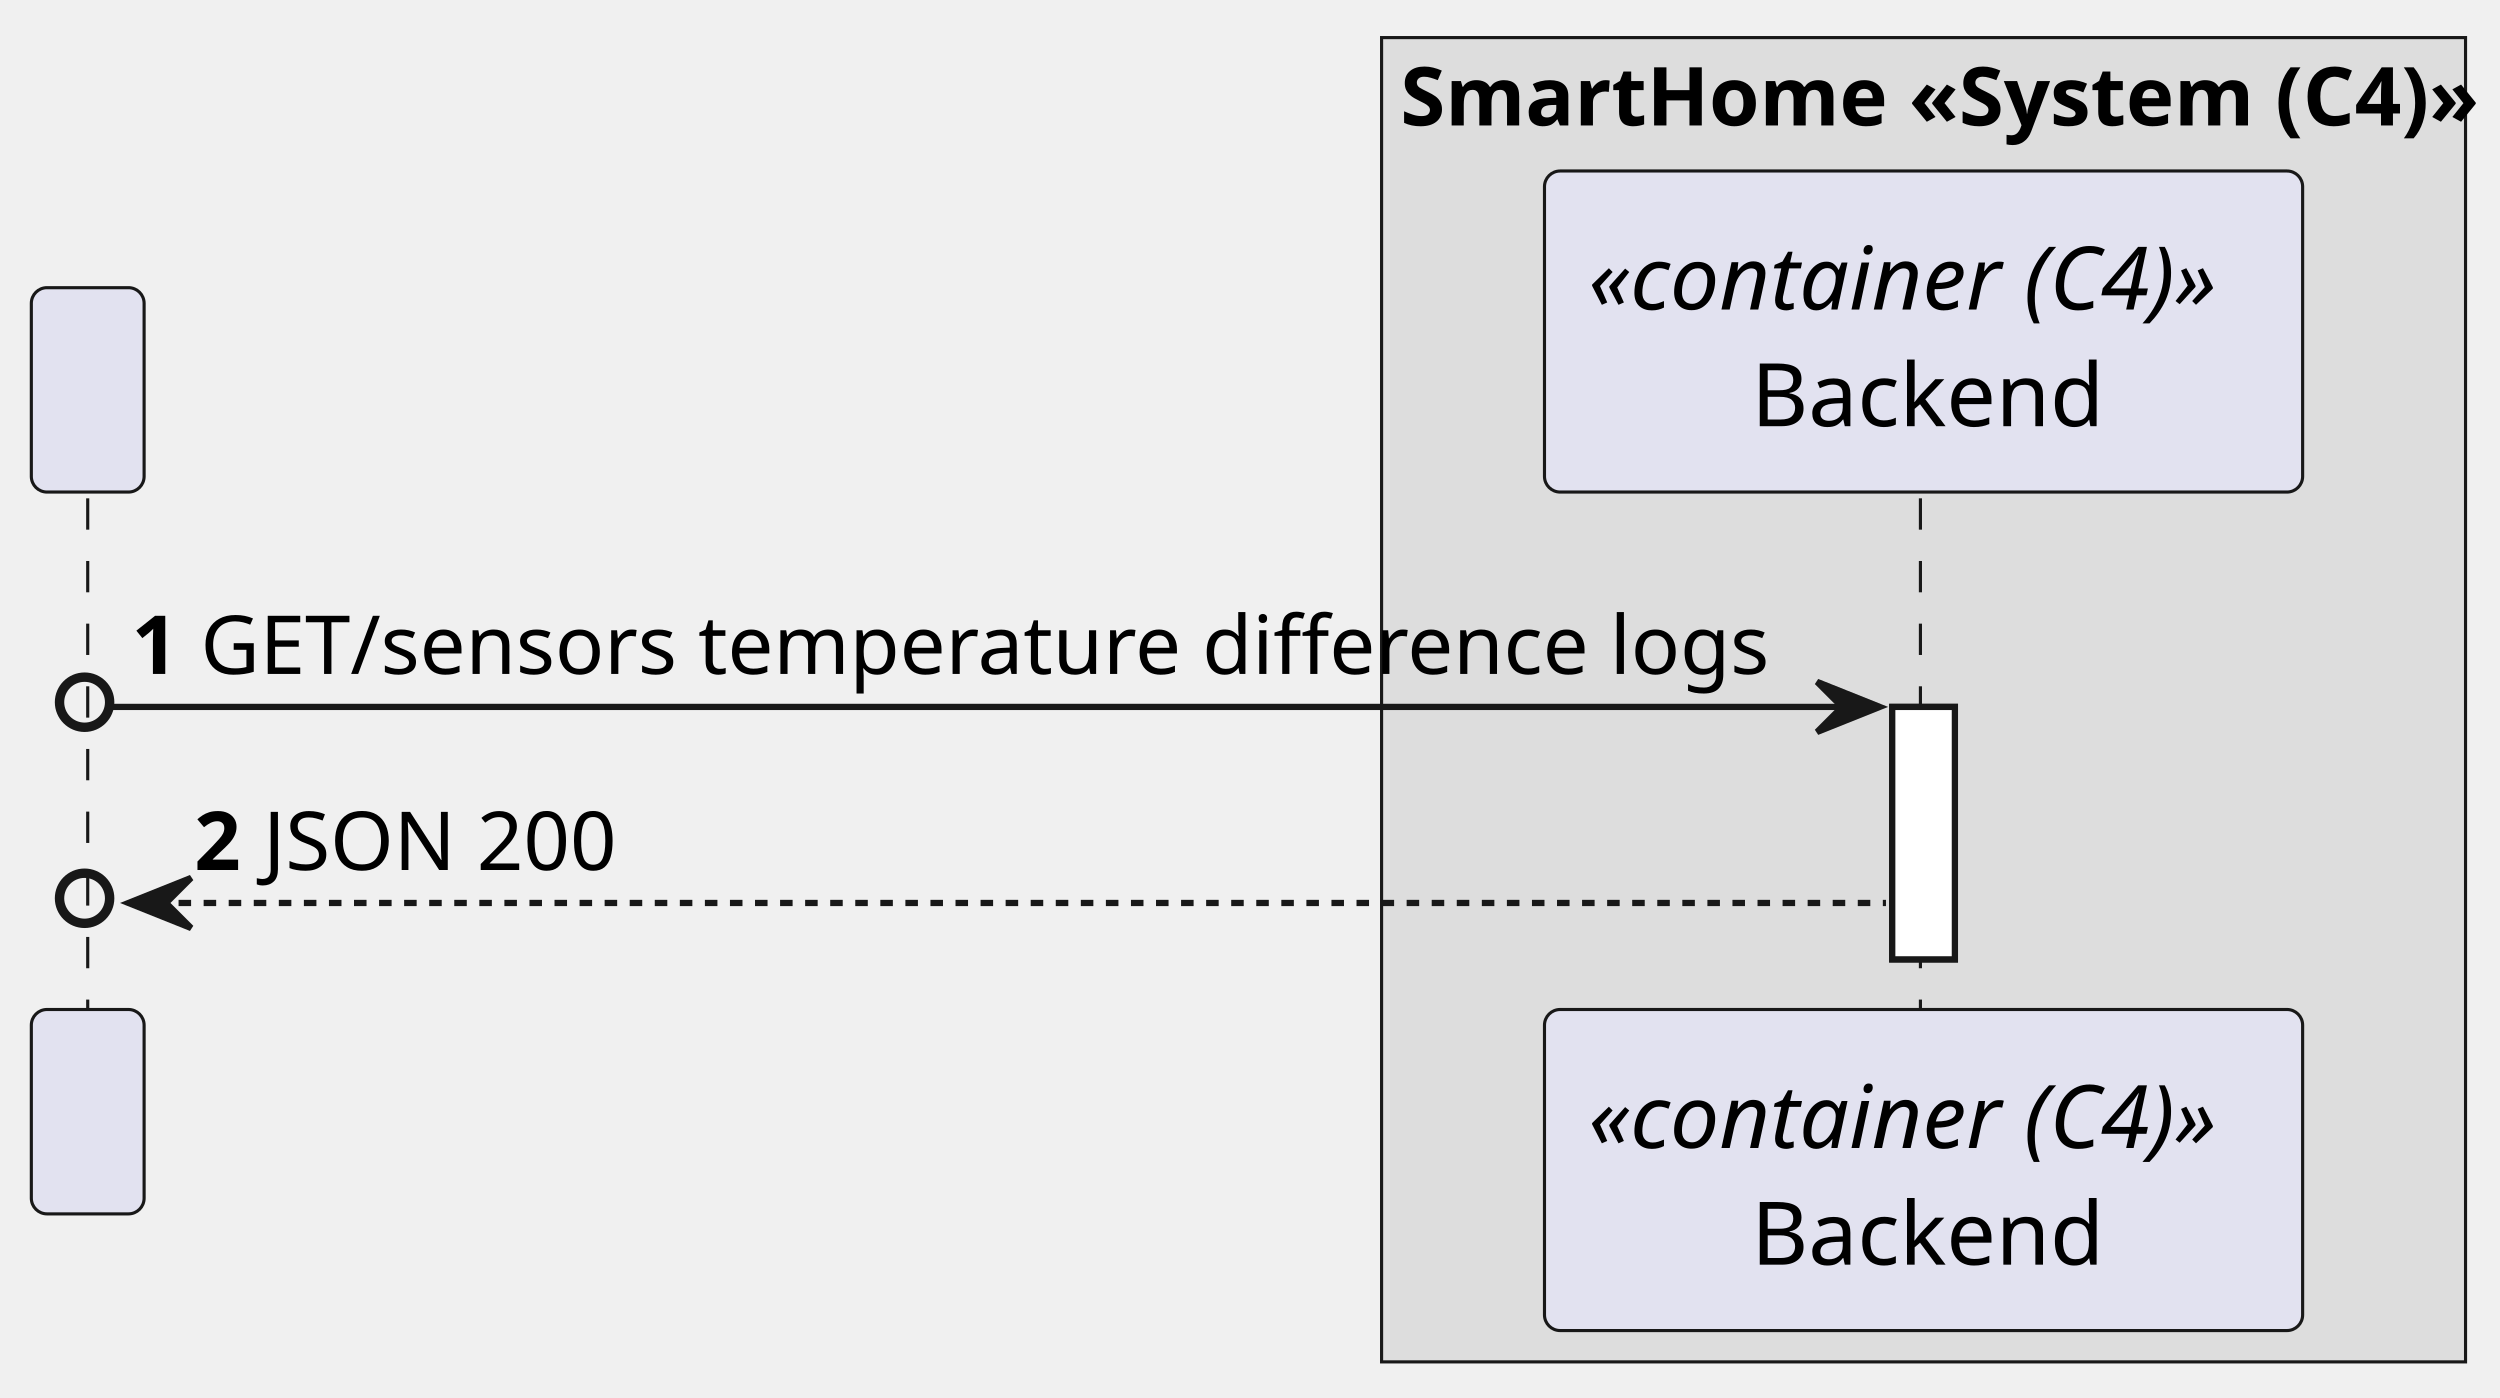
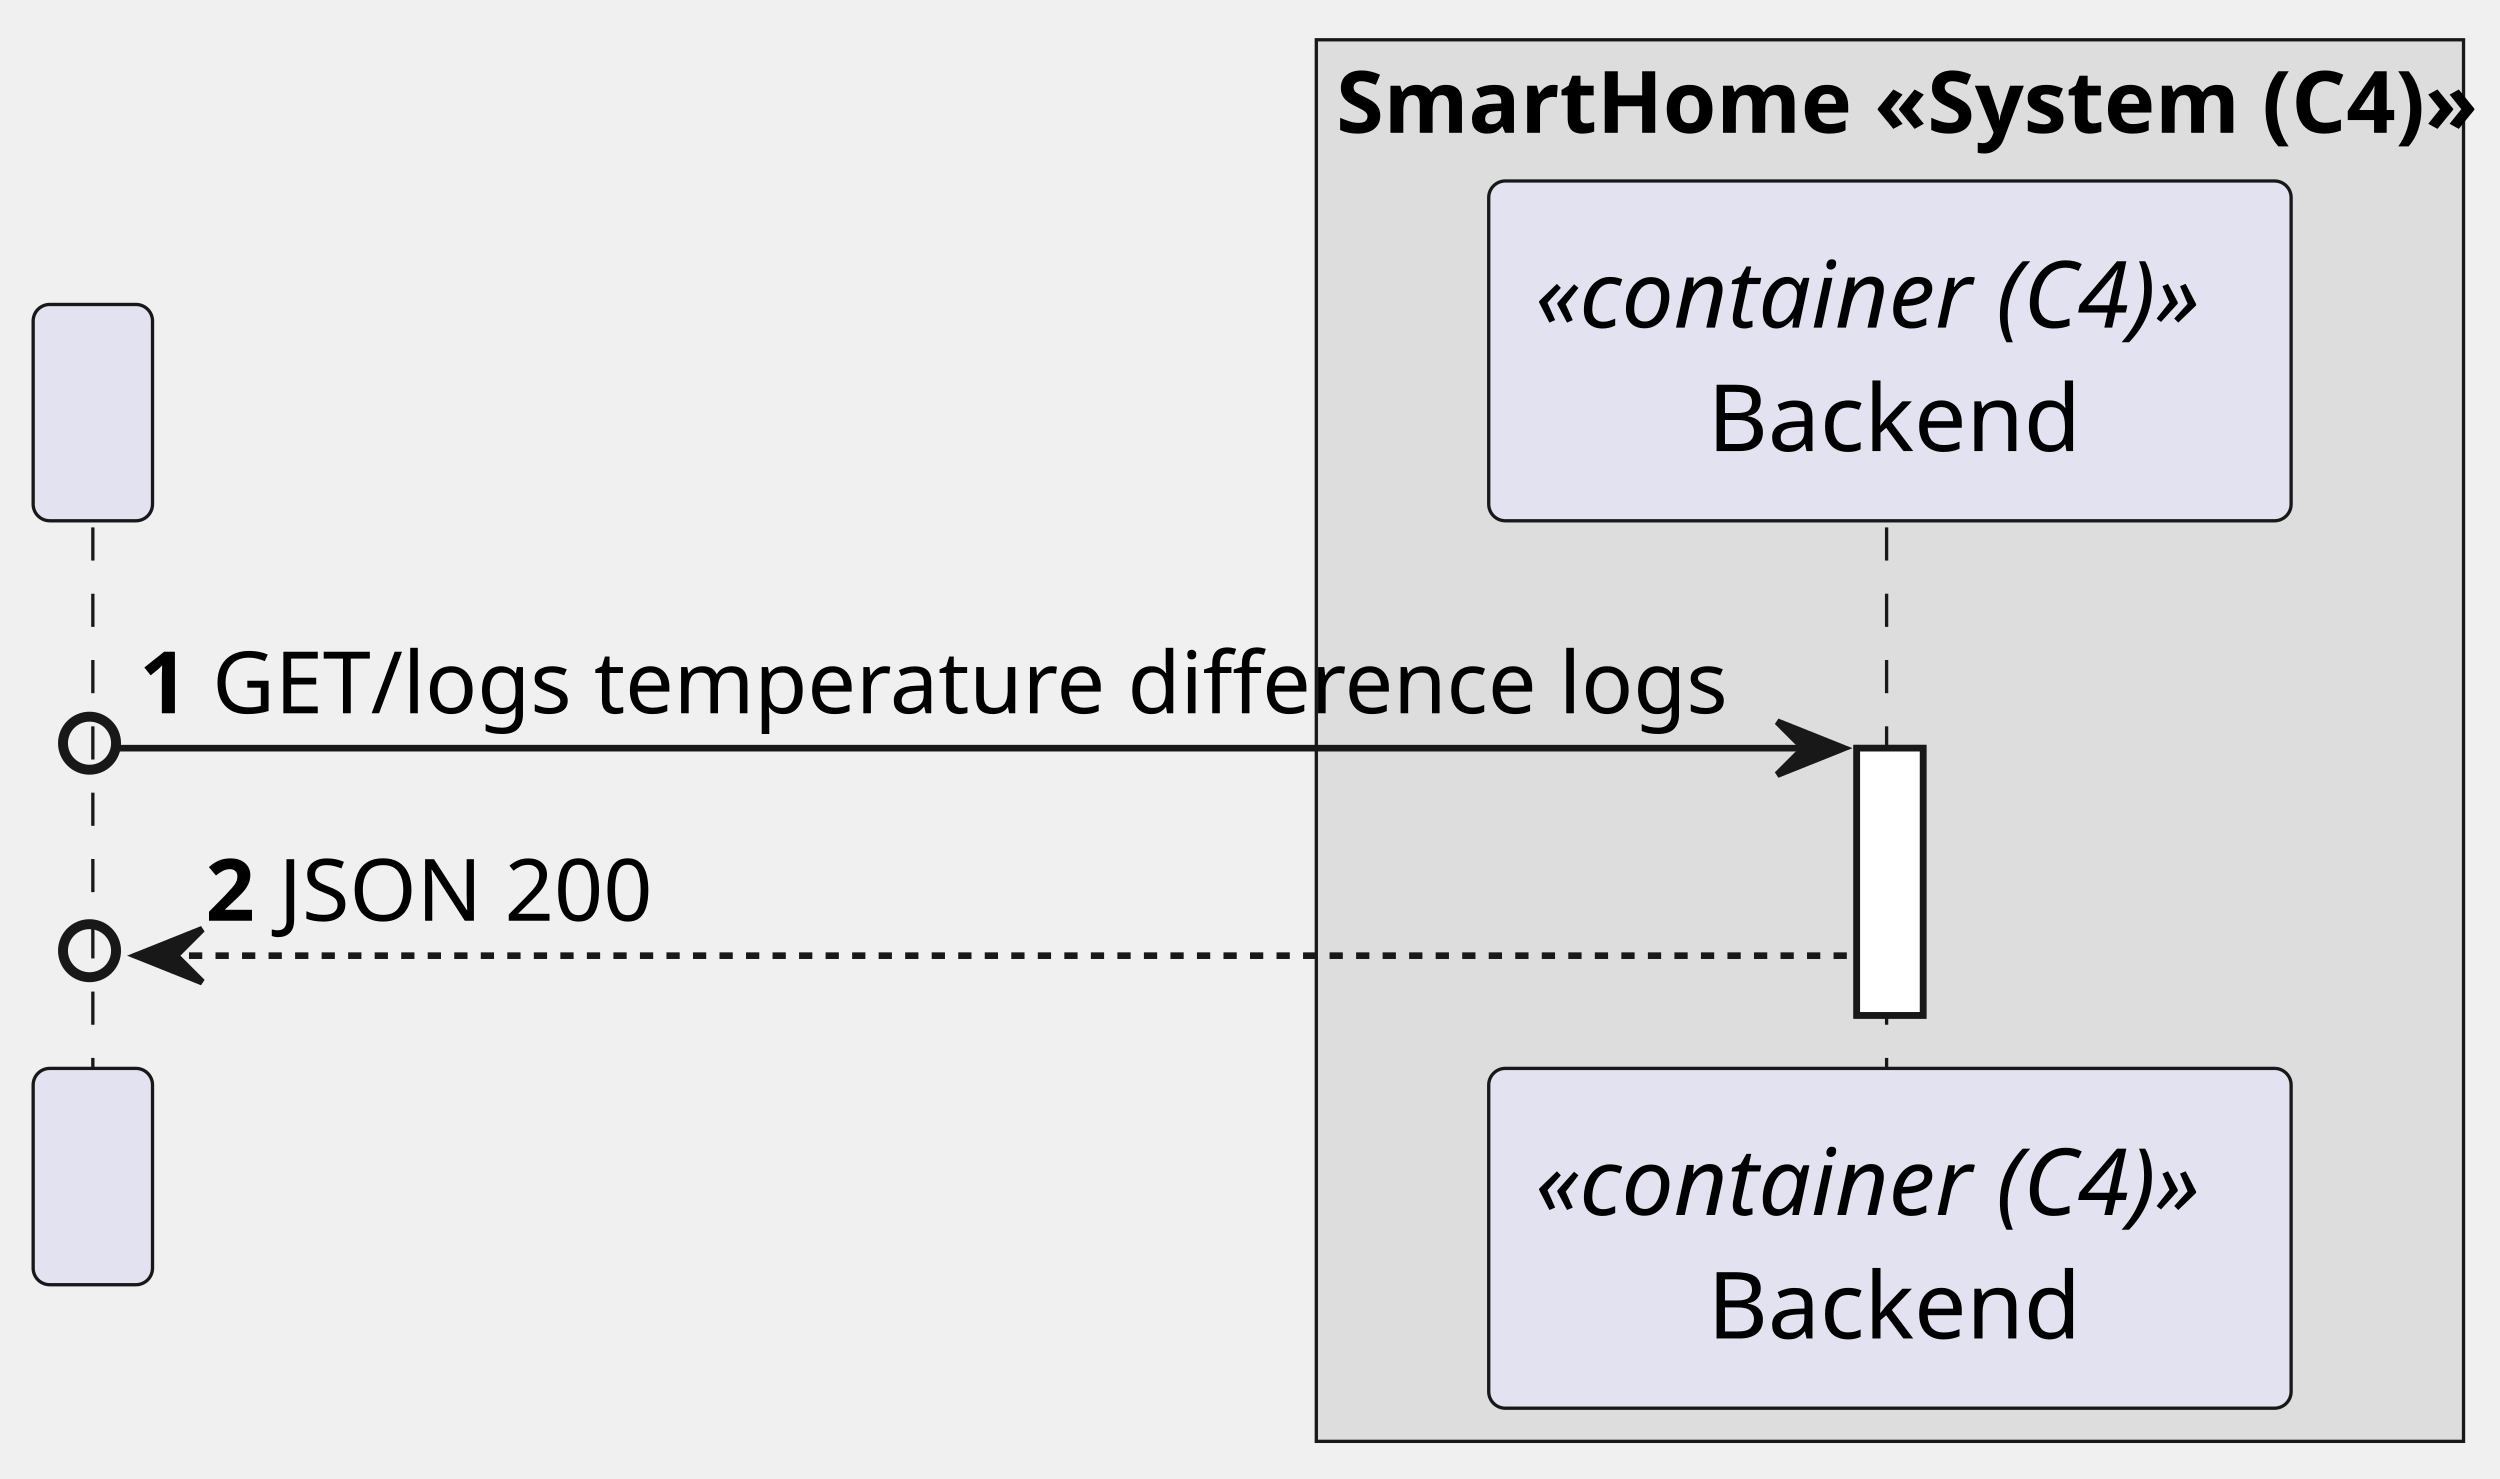
- <svg xmlns="http://www.w3.org/2000/svg" contentStyleType="text/css" height="223px" preserveAspectRatio="none" style="width:399px;height:223px;background:#FFFFFF;" version="1.1" viewBox="0 0 399 223" width="399px" zoomAndPan="magnify">
+ <svg xmlns="http://www.w3.org/2000/svg" contentStyleType="text/css" height="223px" preserveAspectRatio="none" style="width:377px;height:223px;background:#FFFFFF;" version="1.1" viewBox="0 0 377 223" width="377px" zoomAndPan="magnify">
  <defs />
  <g>
-     <rect fill="#DDDDDD" height="211.357" style="stroke:#181818;stroke-width:0.5;" width="173" x="220.5" y="6" />
-     <text fill="#000000" font-family="sans-serif" font-size="13" font-weight="bold" lengthAdjust="spacing" textLength="167" x="223.5" y="20.028">SmartHome «System (C4)»</text>
-     <rect fill="#FFFFFF" height="40.291" style="stroke:#181818;stroke-width:1.0;" width="10" x="302" y="112.824" />
+     <rect fill="#DDDDDD" height="211.357" style="stroke:#181818;stroke-width:0.5;" width="173" x="198.5" y="6" />
+     <text fill="#000000" font-family="sans-serif" font-size="13" font-weight="bold" lengthAdjust="spacing" textLength="167" x="201.5" y="20.028">SmartHome «System (C4)»</text>
+     <rect fill="#FFFFFF" height="40.291" style="stroke:#181818;stroke-width:1.0;" width="10" x="280" y="112.824" />
    <line style="stroke:#181818;stroke-width:0.5;stroke-dasharray:5.0,5.0;" x1="14" x2="14" y1="79.533" y2="162.115" />
-     <line style="stroke:#181818;stroke-width:0.5;stroke-dasharray:5.0,5.0;" x1="306.5" x2="306.5" y1="79.533" y2="162.115" />
+     <line style="stroke:#181818;stroke-width:0.5;stroke-dasharray:5.0,5.0;" x1="284.5" x2="284.5" y1="79.533" y2="162.115" />
    <rect fill="#E2E2F0" height="32.621" rx="2.5" ry="2.5" style="stroke:#181818;stroke-width:0.5;" width="18" x="5" y="45.912" />
    <text fill="#000000" font-family="sans-serif" font-size="14" lengthAdjust="spacing" textLength="4" x="12" y="68.019"> </text>
    <rect fill="#E2E2F0" height="32.621" rx="2.5" ry="2.5" style="stroke:#181818;stroke-width:0.5;" width="18" x="5" y="161.115" />
    <text fill="#000000" font-family="sans-serif" font-size="14" lengthAdjust="spacing" textLength="4" x="12" y="183.223"> </text>
-     <rect fill="#E2E2F0" height="51.242" rx="2.5" ry="2.5" style="stroke:#181818;stroke-width:0.5;" width="121" x="246.5" y="27.291" />
-     <text fill="#000000" font-family="sans-serif" font-size="14" font-style="italic" lengthAdjust="spacing" textLength="107" x="253.5" y="49.398">«container (C4)»</text>
-     <text fill="#000000" font-family="sans-serif" font-size="14" lengthAdjust="spacing" textLength="55" x="279.5" y="68.019">Backend</text>
-     <rect fill="#E2E2F0" height="51.242" rx="2.5" ry="2.5" style="stroke:#181818;stroke-width:0.5;" width="121" x="246.5" y="161.115" />
-     <text fill="#000000" font-family="sans-serif" font-size="14" font-style="italic" lengthAdjust="spacing" textLength="107" x="253.5" y="183.223">«container (C4)»</text>
-     <text fill="#000000" font-family="sans-serif" font-size="14" lengthAdjust="spacing" textLength="55" x="279.5" y="201.844">Backend</text>
-     <rect fill="#FFFFFF" height="40.291" style="stroke:#181818;stroke-width:1.0;" width="10" x="302" y="112.824" />
+     <rect fill="#E2E2F0" height="51.242" rx="2.5" ry="2.5" style="stroke:#181818;stroke-width:0.5;" width="121" x="224.5" y="27.291" />
+     <text fill="#000000" font-family="sans-serif" font-size="14" font-style="italic" lengthAdjust="spacing" textLength="107" x="231.5" y="49.398">«container (C4)»</text>
+     <text fill="#000000" font-family="sans-serif" font-size="14" lengthAdjust="spacing" textLength="55" x="257.5" y="68.019">Backend</text>
+     <rect fill="#E2E2F0" height="51.242" rx="2.5" ry="2.5" style="stroke:#181818;stroke-width:0.5;" width="121" x="224.5" y="161.115" />
+     <text fill="#000000" font-family="sans-serif" font-size="14" font-style="italic" lengthAdjust="spacing" textLength="107" x="231.5" y="183.223">«container (C4)»</text>
+     <text fill="#000000" font-family="sans-serif" font-size="14" lengthAdjust="spacing" textLength="55" x="257.5" y="201.844">Backend</text>
+     <rect fill="#FFFFFF" height="40.291" style="stroke:#181818;stroke-width:1.0;" width="10" x="280" y="112.824" />
    <ellipse cx="13.5" cy="112.074" fill="none" rx="4" ry="4" style="stroke:#181818;stroke-width:1.5;" />
-     <polygon fill="#181818" points="290,108.824,300,112.824,290,116.824,294,112.824" style="stroke:#181818;stroke-width:1.0;" />
-     <line style="stroke:#181818;stroke-width:1.0;" x1="18" x2="296" y1="112.824" y2="112.824" />
+     <polygon fill="#181818" points="268,108.824,278,112.824,268,116.824,272,112.824" style="stroke:#181818;stroke-width:1.0;" />
+     <line style="stroke:#181818;stroke-width:1.0;" x1="18" x2="274" y1="112.824" y2="112.824" />
    <text fill="#000000" font-family="sans-serif" font-size="13" font-weight="bold" lengthAdjust="spacing" textLength="7" x="21" y="107.561">1</text>
-     <text fill="#000000" font-family="sans-serif" font-size="13" lengthAdjust="spacing" textLength="236" x="32" y="107.561">GET/sensors temperature difference logs</text>
+     <text fill="#000000" font-family="sans-serif" font-size="13" lengthAdjust="spacing" textLength="214" x="32" y="107.561">GET/logs temperature difference logs</text>
    <ellipse cx="13.5" cy="143.365" fill="none" rx="4" ry="4" style="stroke:#181818;stroke-width:1.5;" />
    <polygon fill="#181818" points="30.5,140.115,20.5,144.115,30.5,148.115,26.5,144.115" style="stroke:#181818;stroke-width:1.0;" />
-     <line style="stroke:#181818;stroke-width:1.0;stroke-dasharray:2.0,2.0;" x1="28.5" x2="301" y1="144.115" y2="144.115" />
+     <line style="stroke:#181818;stroke-width:1.0;stroke-dasharray:2.0,2.0;" x1="28.5" x2="279" y1="144.115" y2="144.115" />
    <text fill="#000000" font-family="sans-serif" font-size="13" font-weight="bold" lengthAdjust="spacing" textLength="7" x="31" y="138.852">2</text>
    <text fill="#000000" font-family="sans-serif" font-size="13" lengthAdjust="spacing" textLength="59" x="42" y="138.852">JSON 200</text>
  </g>
</svg>
